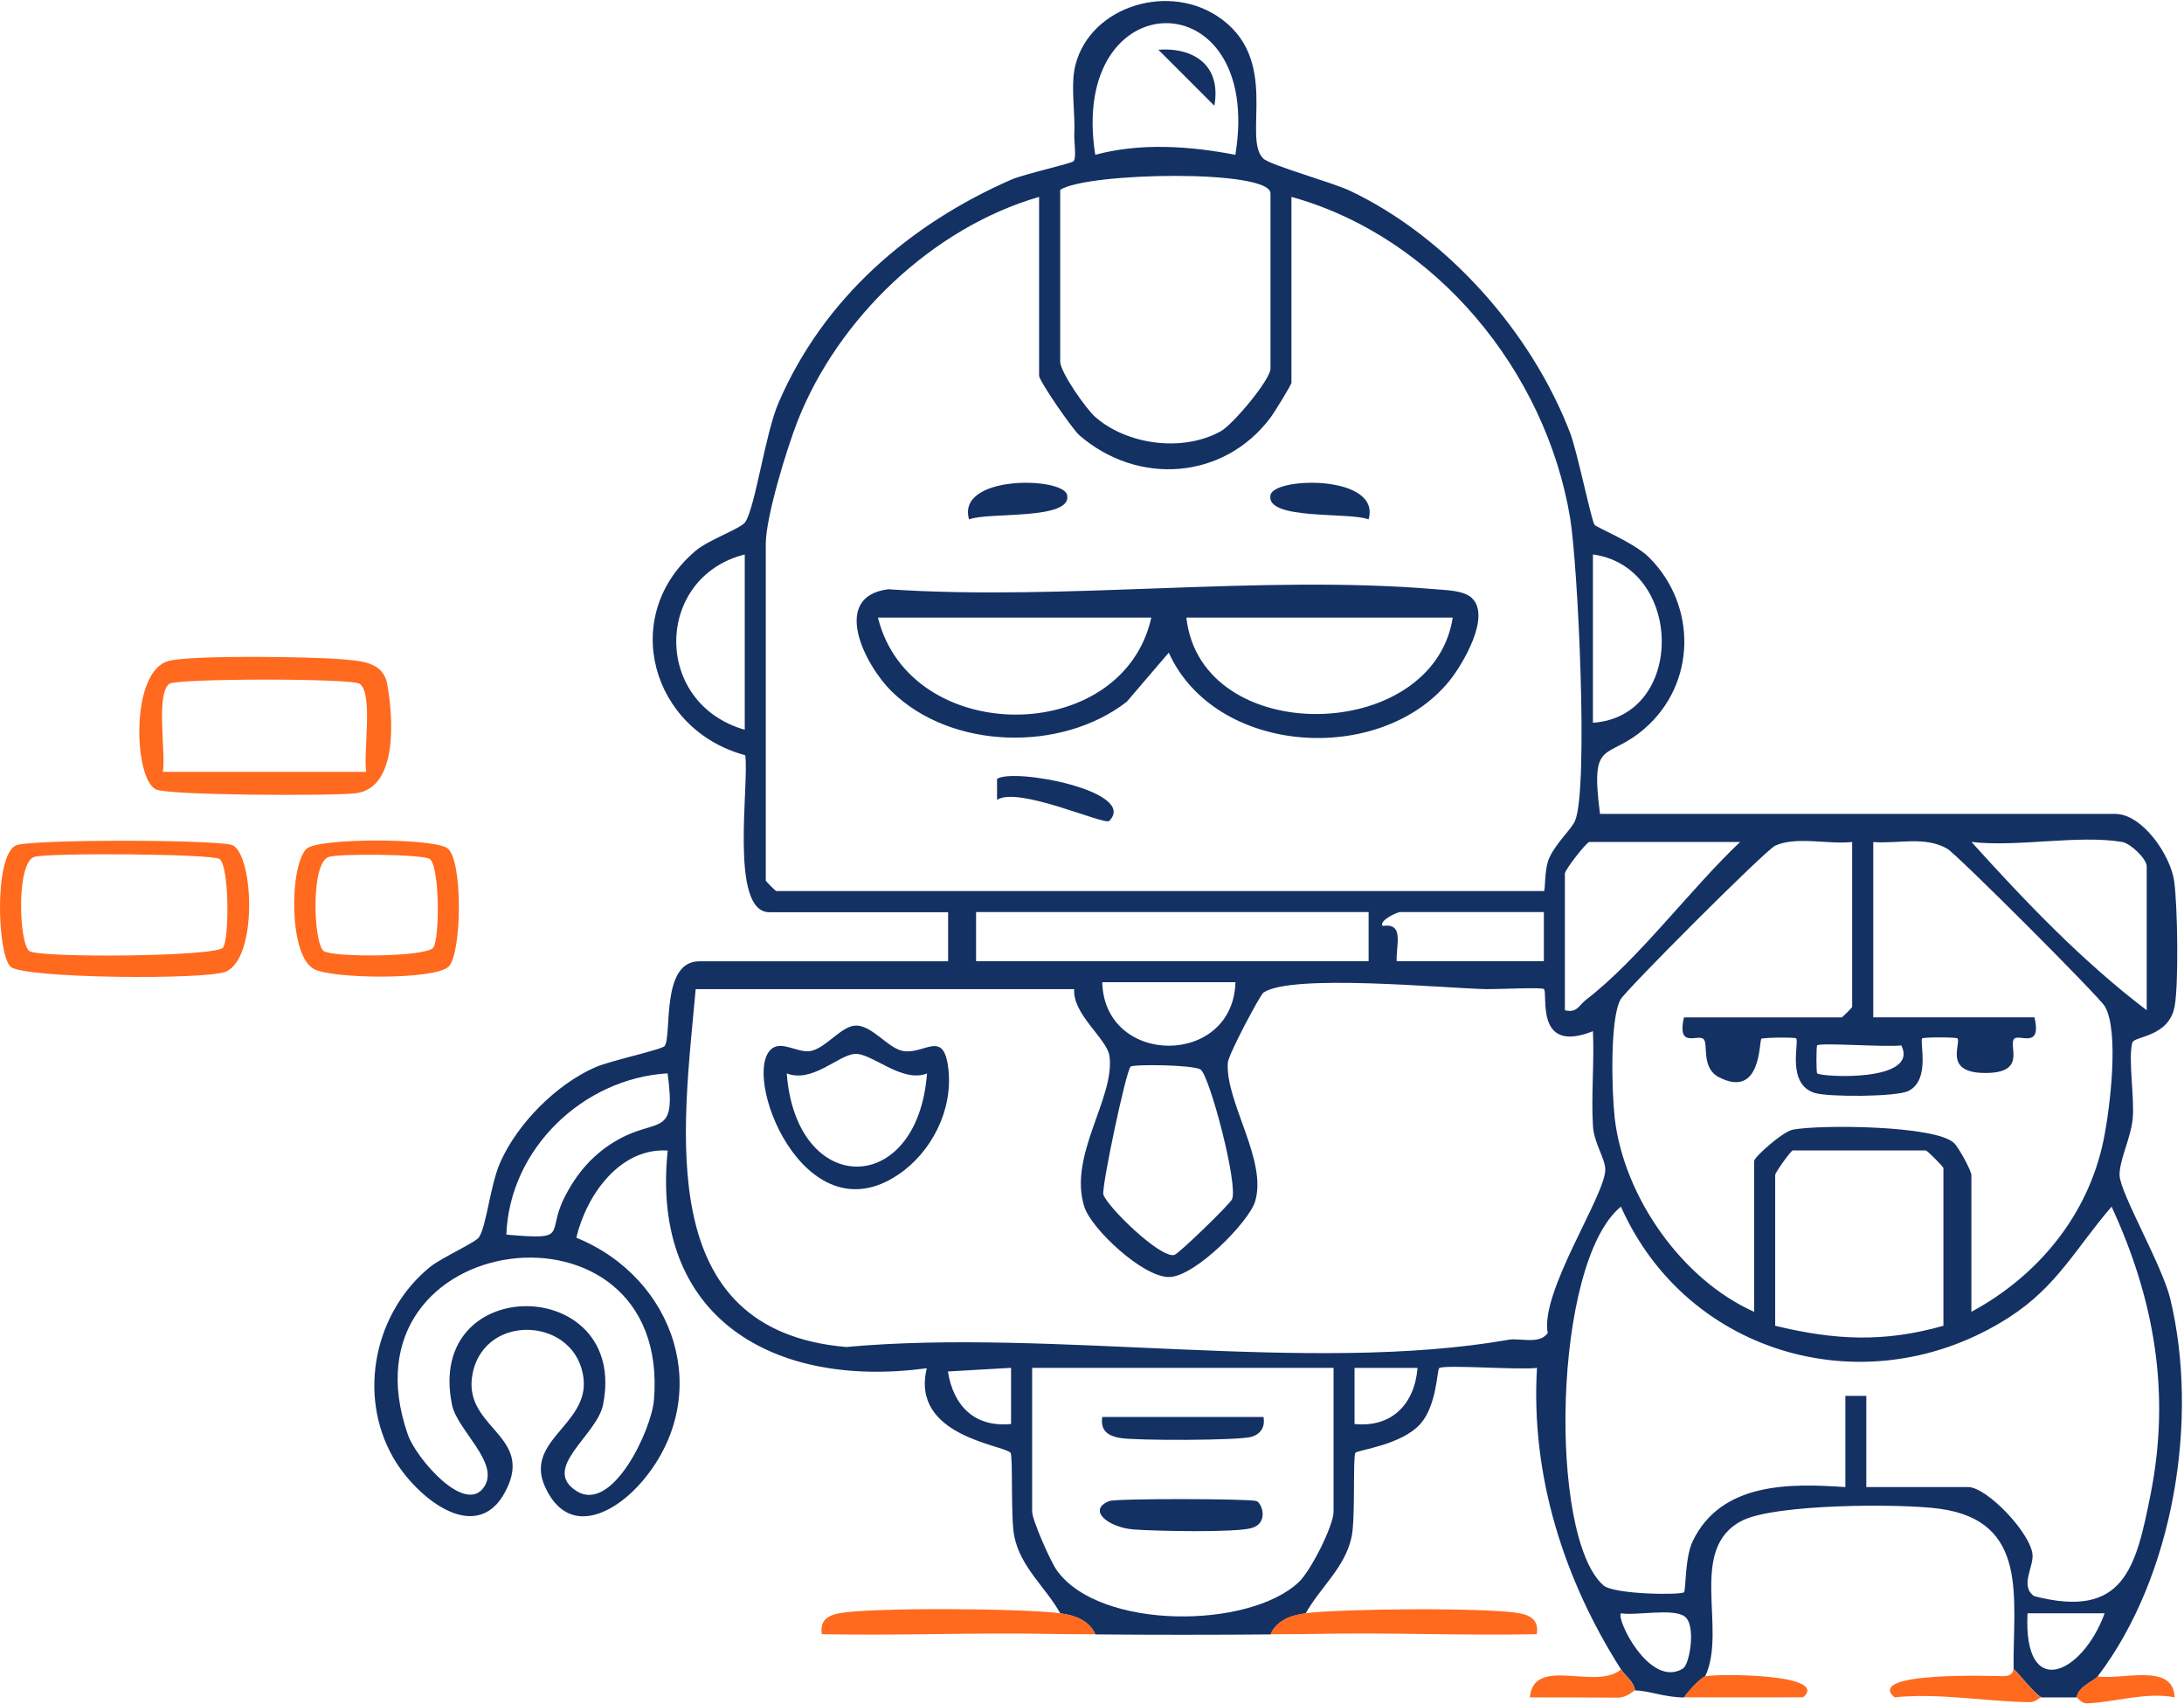
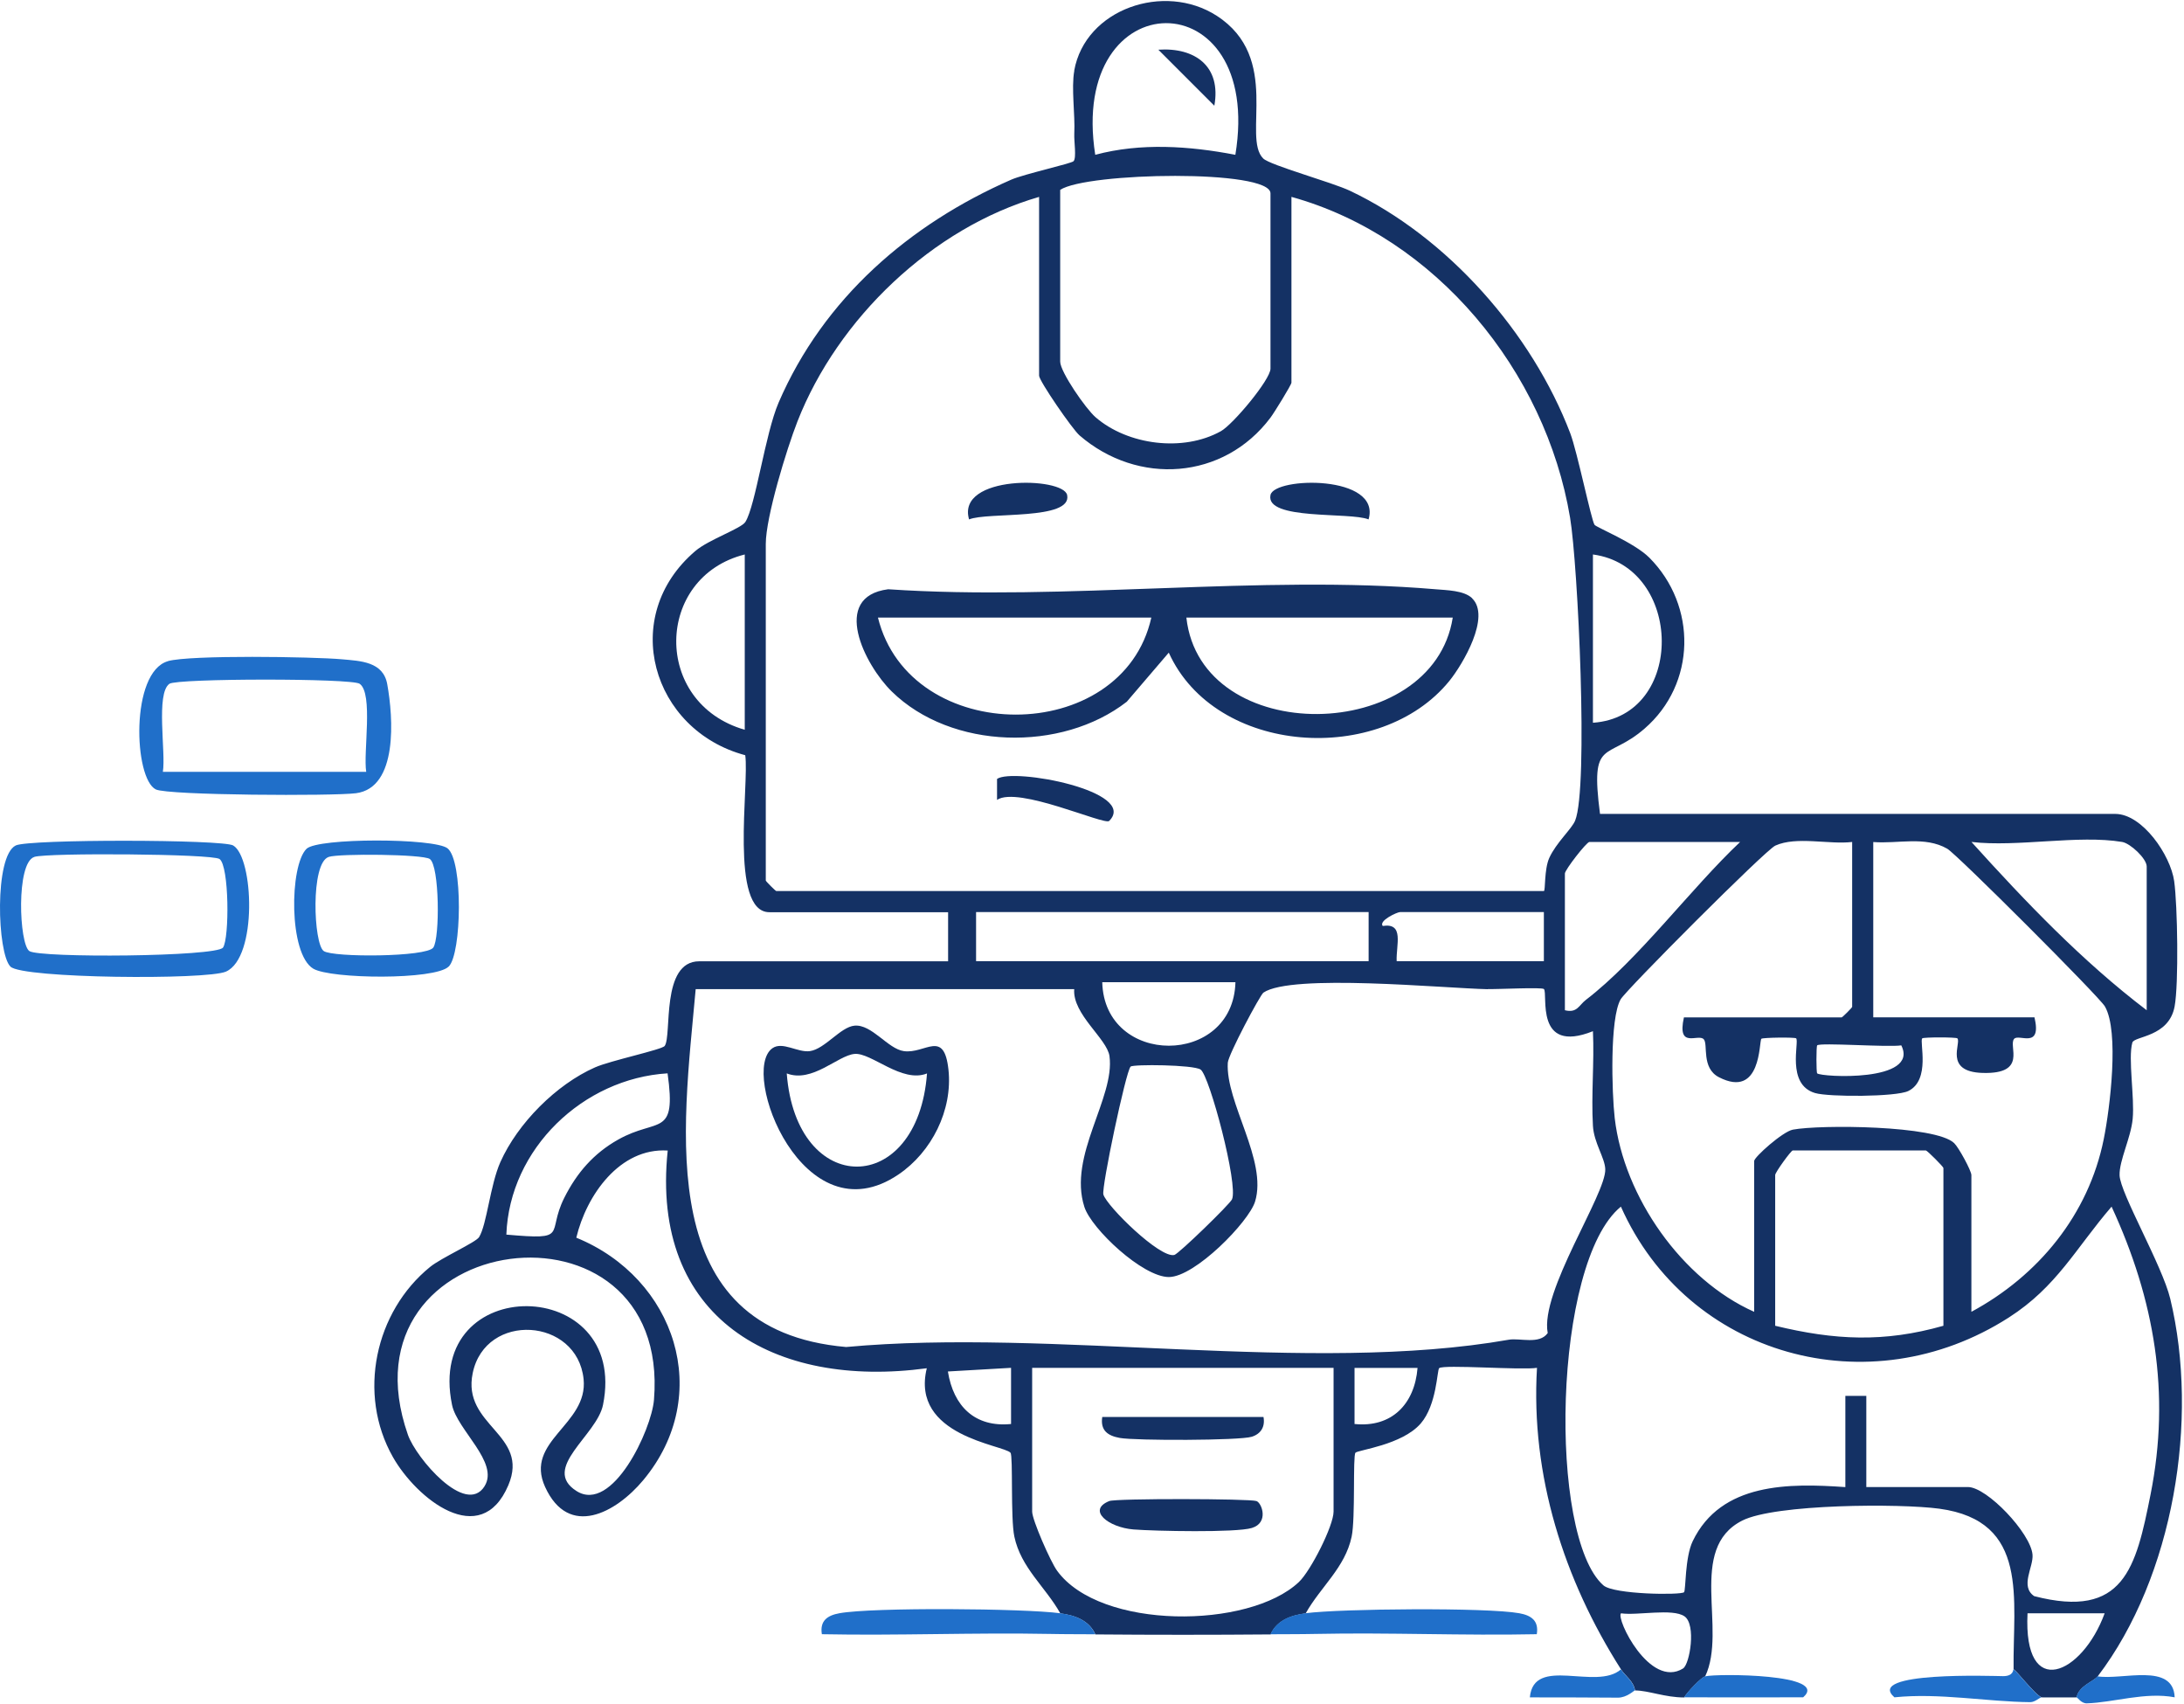
<svg xmlns="http://www.w3.org/2000/svg" width="463" height="361" viewBox="0 0 463 361" fill="none">
  <path d="M227.729 14.976C230.062 1.899 246.81 -3.837 257.94 3.341C271.745 12.242 263.26 29.153 267.807 33.596C269.264 35.023 282.371 38.619 286.219 40.447C306.875 50.24 324.782 70.554 332.896 91.849C334.367 95.713 337.354 110.261 338.038 111.227C338.424 111.777 346.464 115.002 349.659 118.197C359.808 128.391 359.6 144.931 348.633 154.427C340.609 161.381 337.072 156.165 339.197 172.497H448.421C454.172 172.497 460.146 181.235 460.918 186.748C461.632 191.83 461.899 208.578 461.008 213.318C459.789 219.842 452.433 219.56 452.047 220.971C451.111 224.315 452.552 232.577 452.121 237.125C451.75 241.122 449.253 245.952 449.342 249.087C449.461 252.877 458.392 268.198 460.086 275.257C466.253 300.846 460.814 334.104 444.706 355.28C443.888 356.35 440.664 357.316 440.248 359.738C437.766 359.768 435.299 359.738 432.817 359.738C431.272 359.054 427.319 353.824 426.873 353.794C426.68 338.933 430.365 322.364 411.136 319.749C402.829 318.619 376.318 318.723 369.334 322.275C357.594 328.234 366.228 345.294 361.487 355.295C360.625 355.518 357.728 358.594 357.029 359.753C352.958 359.753 349.495 358.282 346.627 358.267C346.315 356.276 344.517 355.161 343.655 353.809C331.544 334.817 324.47 312.69 325.837 289.894C322.642 290.429 305.909 289.136 305.092 289.968C304.646 290.414 304.602 297.726 301.199 301.678C297.231 306.27 287.854 307.296 287.349 307.89C286.769 308.559 287.364 321.74 286.546 325.663C285.149 332.261 279.978 336.273 276.798 341.935C273.722 342.336 270.69 343.406 269.368 346.393C256.9 346.497 244.64 346.497 232.217 346.393C230.894 343.406 227.863 342.336 224.786 341.935C221.606 336.288 216.435 332.276 215.038 325.663C214.206 321.74 214.8 308.574 214.221 307.89C212.779 306.211 192.955 304.398 196.477 289.983C164.111 294.352 137.823 279.388 141.553 243.842C131.374 243.203 124.315 253.323 122.175 262.313C143.158 270.858 151.45 295.615 136.367 313.7C130.586 320.625 120.57 326.094 115.562 315.142C111.089 305.334 124.716 301.99 123.721 292.287C122.368 279.224 102.916 277.976 100.212 291.009C97.879 302.243 112.382 303.907 107.761 314.785C101.876 328.605 88.264 317.564 83.3 308.811C75.692 295.407 79.511 277.976 91.177 268.51C93.569 266.563 100.88 263.309 101.564 262.194C103.213 259.519 103.912 251.138 106.081 246.279C109.752 238.061 117.925 229.843 126.143 226.217C129.383 224.776 140.35 222.472 140.914 221.67C142.489 219.441 140.023 203.733 148.24 203.733H200.995V193.331H163.101C154.571 193.331 158.866 166.255 157.989 160.059C138.18 154.768 131.106 130.62 147.438 116.755C150.247 114.363 157.142 112.015 158.019 110.618C160.203 107.096 162.194 91.998 165.062 85.326C174.588 63.258 192.792 47.521 214.399 38.069C217.089 36.895 227.134 34.666 227.595 34.161C228.249 33.433 227.669 29.941 227.744 28.381C227.952 24.234 227.075 18.736 227.744 15.006L227.729 14.976ZM261.893 32.809C268.045 -4.595 226.377 -4.194 232.187 32.809C241.816 30.223 252.144 30.936 261.893 32.809ZM224.757 40.239V76.647C224.757 78.802 230.181 86.648 232.276 88.446C239.067 94.316 250.792 95.862 258.817 91.389C261.388 89.962 269.338 80.451 269.338 78.133V40.982C269.338 35.826 230.374 36.509 224.757 40.239ZM220.299 41.725C197.696 48.264 177.619 67.478 169.06 89.308C166.771 95.148 162.343 109.608 162.343 115.284V186.614C162.343 186.778 164.409 188.843 164.572 188.843H327.294C327.65 188.843 327.338 184.266 328.438 181.829C329.909 178.59 333.208 175.677 333.921 173.923C336.775 166.924 334.516 119.623 332.851 109.712C327.665 78.683 304.423 50.24 273.781 41.725V81.105C273.781 81.536 270.155 87.436 269.323 88.535C259.411 101.717 241.237 102.965 228.858 92.28C227.328 90.958 220.284 80.719 220.284 79.619V41.725H220.299ZM157.885 117.513C138.819 122.283 138.225 149.017 157.885 154.664V117.513ZM337.696 153.178C357.401 151.841 356.896 120.084 337.696 117.513V153.178ZM368.903 178.441H336.953C336.344 178.441 331.752 184.355 331.752 185.128V214.106C334.352 214.76 334.724 213.036 336.225 211.892C347.34 203.377 358.471 188.279 368.903 178.441ZM392.679 178.441C387.775 179.035 380.836 177.178 376.363 179.214C374.253 180.165 344.71 209.796 343.566 211.803C341.247 215.845 341.693 231.567 342.317 236.991C344.264 253.664 356.598 271.229 371.875 278.021V246.071C371.875 245.224 377.923 239.829 380.078 239.413C385.799 238.328 410.408 238.477 414.286 242.281C415.267 243.232 417.927 248.136 417.927 249.043V278.021C432.134 270.353 442.759 257.439 445.984 241.434C447.321 234.821 449.298 218.624 446.236 213.304C445.062 211.253 414.851 181.042 412.8 179.868C408.06 177.148 402.368 178.872 397.123 178.456V215.607H431.302C432.907 222.472 428.003 219.025 426.992 220.169C425.67 221.67 429.964 227.688 420.275 227.391C412.013 227.139 415.847 221.016 414.955 220.065C414.703 219.798 407.778 219.798 407.51 220.065C406.871 220.734 409.338 228.892 404.553 231.225C401.967 232.488 387.701 232.518 384.789 231.656C378.621 229.843 381.49 220.793 380.776 220.065C380.524 219.798 373.673 219.887 373.405 220.154C372.885 220.674 373.45 232.964 364.4 228.298C360.611 226.336 362.156 221.298 361.19 220.258C360.016 218.98 355.469 222.443 356.985 215.622H390.421C390.584 215.622 392.65 213.556 392.65 213.393V178.471L392.679 178.441ZM449.892 178.441C440.619 176.881 427.676 179.585 417.942 178.441C429.444 191.161 441.422 203.719 455.093 214.106V183.642C455.093 181.963 451.631 178.738 449.892 178.441ZM290.143 193.301H206.924V203.704H290.143V193.301ZM327.294 193.301H296.83C296.161 193.301 292.238 195.144 293.129 196.244C297.766 195.53 295.938 200.256 296.087 203.704H327.294V193.301ZM261.908 208.162H233.673C234.134 226.113 261.447 226.113 261.908 208.162ZM315.405 209.648C305.999 209.44 273.781 206.304 267.837 210.376C267.153 210.852 260.392 223.513 260.288 225.236C259.783 233.633 268.744 245.952 266.069 254.66C264.761 258.94 253.333 270.65 247.79 270.65C242.247 270.65 231.384 260.456 229.884 255.789C226.376 244.897 236.422 232.667 235.204 223.825C234.698 220.139 227.328 214.968 227.729 209.633H147.483C144.778 239.681 138.299 281.914 179.373 285.481C223.092 281.453 277.645 291.35 319.863 283.935C322.211 283.519 326.343 285.02 328.111 282.523C326.417 273.756 340.519 253.07 340.311 247.78C340.222 245.372 337.904 242.207 337.696 238.611C337.31 231.968 338.008 225.192 337.696 218.549C325.243 223.527 328.23 210.599 327.308 209.618C326.892 209.187 317.709 209.678 315.42 209.618L315.405 209.648ZM403.067 221.551C400.258 221.997 385.844 220.912 385.234 221.551C385.026 221.759 385.026 227.272 385.234 227.48C385.992 228.283 406.99 229.427 403.067 221.551ZM239.677 226.069C238.681 227.049 233.48 251.688 233.911 253.159C234.624 255.626 245.948 266.756 248.964 265.969C249.901 265.716 260.689 255.254 261.18 254.185C262.562 251.153 256.409 227.941 254.522 226.678C252.962 225.638 240.197 225.534 239.662 226.054L239.677 226.069ZM141.524 227.48C123.632 228.565 108.013 243.455 107.345 261.659C120.882 262.848 115.756 261.585 119.619 253.872C122.279 248.567 125.861 244.436 131.047 241.523C139.458 236.783 143.455 241.241 141.524 227.48ZM411.998 280.978V247.542C411.998 247.274 408.55 243.827 408.283 243.827H380.048C379.706 243.827 376.333 248.463 376.333 249.028V280.978C388.949 284.039 399.411 284.559 411.998 280.978ZM395.651 315.157H417.199C421.226 315.157 430.469 324.89 430.886 329.467C431.123 332.127 428.166 336.184 431.242 338.28C450.264 343.198 452.805 332.321 455.91 316.732C460.19 295.259 456.743 275.42 447.648 255.73C440.025 264.587 436.072 272.686 425.848 279.239C396.305 298.171 357.772 287.502 343.625 255.73C329.166 267.559 328.185 325.663 339.91 335.991C342.139 337.953 356.405 338.086 357.014 337.447C357.401 337.046 357.178 330.121 358.842 326.644C364.861 314.146 379.364 314.339 391.208 315.172V295.838H395.651V315.172V315.157ZM102.723 314.978C105.888 309.941 96.913 303.075 95.828 297.74C90.017 269.506 133.41 270.204 127.837 297.74C126.529 304.234 114.626 311.189 122.22 316.004C129.814 320.819 138.121 303.046 138.641 296.67C142.356 251.153 71.07 260.084 86.481 304.101C88.189 308.975 98.711 321.368 102.723 314.993V314.978ZM214.354 289.894L200.95 290.667C202.124 298.038 206.686 302.555 214.34 301.797V289.894H214.354ZM282.712 289.894H218.813V320.358C218.813 322.111 222.691 330.968 224.103 332.9C233.242 345.472 264.761 345.294 275.356 335.293C277.883 332.9 282.712 323.36 282.712 320.358V289.894ZM300.53 289.909H287.156V301.797C295.017 302.6 299.891 297.607 300.515 289.909H300.53ZM356.821 353.586C358.203 352.724 359.645 344.313 357.104 342.559C354.562 340.806 347.088 342.441 343.655 341.92C342.481 342.961 349.763 357.999 356.821 353.601V353.586ZM446.177 341.92H429.83C428.894 360.57 441.436 354.923 446.177 341.92Z" fill="#143164" />
-   <path d="M35.597 140.116C40.263 138.778 66.358 139.18 72.51 139.729C76.463 140.086 81.234 140.22 82.095 145.005C83.373 152.064 84.414 166.954 75.468 168.113C70.653 168.737 35.642 168.573 33.041 167.31C28.36 165.037 27.573 142.434 35.597 140.131V140.116ZM77.637 163.58C76.969 159.523 79.183 146.952 76.24 144.916C74.546 143.727 37.588 143.757 35.924 144.916C32.982 146.966 35.196 159.479 34.527 163.58H77.622H77.637Z" fill="#FF6A1F" />
-   <path d="M2.208 204.849C-0.586 202.055 -1.255 181.429 3.337 179.185C6.146 177.818 47.249 177.892 49.434 179.185C53.773 181.741 54.62 202.947 47.903 205.919C43.832 207.717 4.749 207.39 2.222 204.864L2.208 204.849ZM7.26 181.622C3.382 182.9 4.05 200.064 6.22 201.565C8.39 203.066 45.912 202.784 47.279 200.822C48.646 198.86 48.602 183.495 46.536 182.053C44.931 180.939 9.994 180.716 7.275 181.607L7.26 181.622Z" fill="#FF6A1F" />
-   <path d="M95.115 204.848C92.232 207.731 70.105 207.508 66.405 205.294C61.174 202.173 61.367 183.464 64.978 179.898C67.371 177.535 92.098 177.594 94.877 179.794C98.206 182.424 97.879 202.099 95.13 204.848H95.115ZM69.674 181.621C65.795 182.899 66.464 200.063 68.634 201.564C70.625 202.946 90.449 202.857 91.861 200.821C93.272 198.785 93.183 183.494 91.118 182.052C89.632 181.027 71.918 180.878 69.689 181.607L69.674 181.621Z" fill="#FF6A1F" />
-   <path d="M224.757 341.905C227.833 342.307 230.865 343.377 232.188 346.364C229.468 346.334 225.946 346.364 222.573 346.289C206.479 345.977 190.311 346.676 174.232 346.349C173.771 343.495 175.406 342.366 177.947 341.905C185.021 340.613 217.089 340.88 224.742 341.905H224.757Z" fill="#FF6A1F" />
-   <path d="M276.769 341.903C284.229 340.923 315.198 340.655 322.079 341.903C324.635 342.364 326.254 343.493 325.794 346.347C310.205 346.674 294.542 345.96 278.939 346.287C275.566 346.361 272.044 346.332 269.324 346.361C270.647 343.375 273.678 342.305 276.754 341.903H276.769Z" fill="#FF6A1F" />
-   <path d="M432.803 359.739C432.387 359.739 431.436 360.765 430.381 360.75C421.197 360.661 411.092 358.744 401.611 359.724C395.266 354.181 422.683 355.222 424.659 355.236C426.963 355.236 426.74 353.78 426.859 353.795C427.305 353.825 431.258 359.056 432.803 359.739Z" fill="#FF6A1F" />
-   <path d="M361.474 355.279C363.911 354.67 388.029 354.714 382.263 359.722C373.867 359.752 365.412 359.722 357.016 359.722C357.714 358.563 360.612 355.487 361.474 355.264V355.279Z" fill="#FF6A1F" />
-   <path d="M346.613 358.25C346.42 358.25 344.904 359.795 343.002 359.795C336.775 359.766 330.534 359.721 324.322 359.736C325.154 350.805 338.38 358.384 343.626 353.807C344.488 355.159 346.286 356.273 346.598 358.265L346.613 358.25Z" fill="#FF6A1F" />
-   <path d="M444.692 355.279C449.893 356.126 460.726 352.278 461.023 359.723C454.797 358.534 448.05 360.837 442.388 361.001C441.214 361.03 440.412 359.723 440.219 359.723C440.635 357.3 443.86 356.334 444.677 355.264L444.692 355.279Z" fill="#FF6A1F" />
+   <path d="M35.597 140.116C40.263 138.778 66.358 139.18 72.51 139.729C76.463 140.086 81.234 140.22 82.095 145.005C83.373 152.064 84.414 166.954 75.468 168.113C70.653 168.737 35.642 168.573 33.041 167.31C28.36 165.037 27.573 142.434 35.597 140.131V140.116ZM77.637 163.58C76.969 159.523 79.183 146.952 76.24 144.916C74.546 143.727 37.588 143.757 35.924 144.916C32.982 146.966 35.196 159.479 34.527 163.58H77.622H77.637Z" fill="#206FC9" />
+   <path d="M2.208 204.849C-0.586 202.055 -1.255 181.429 3.337 179.185C6.146 177.818 47.249 177.892 49.434 179.185C53.773 181.741 54.62 202.947 47.903 205.919C43.832 207.717 4.749 207.39 2.222 204.864L2.208 204.849ZM7.26 181.622C3.382 182.9 4.05 200.064 6.22 201.565C8.39 203.066 45.912 202.784 47.279 200.822C48.646 198.86 48.602 183.495 46.536 182.053C44.931 180.939 9.994 180.716 7.275 181.607L7.26 181.622Z" fill="#206FC9" />
+   <path d="M95.115 204.848C92.232 207.731 70.105 207.508 66.405 205.294C61.174 202.173 61.367 183.464 64.978 179.898C67.371 177.535 92.098 177.594 94.877 179.794C98.206 182.424 97.879 202.099 95.13 204.848H95.115ZM69.674 181.621C65.795 182.899 66.464 200.063 68.634 201.564C70.625 202.946 90.449 202.857 91.861 200.821C93.272 198.785 93.183 183.494 91.118 182.052C89.632 181.027 71.918 180.878 69.689 181.607L69.674 181.621Z" fill="#206FC9" />
+   <path d="M224.757 341.905C227.833 342.307 230.865 343.377 232.188 346.364C229.468 346.334 225.946 346.364 222.573 346.289C206.479 345.977 190.311 346.676 174.232 346.349C173.771 343.495 175.406 342.366 177.947 341.905C185.021 340.613 217.089 340.88 224.742 341.905H224.757Z" fill="#206FC9" />
+   <path d="M276.769 341.903C284.229 340.923 315.198 340.655 322.079 341.903C324.635 342.364 326.254 343.493 325.794 346.347C310.205 346.674 294.542 345.96 278.939 346.287C275.566 346.361 272.044 346.332 269.324 346.361C270.647 343.375 273.678 342.305 276.754 341.903H276.769Z" fill="#206FC9" />
+   <path d="M432.803 359.739C432.387 359.739 431.436 360.765 430.381 360.75C421.197 360.661 411.092 358.744 401.611 359.724C395.266 354.181 422.683 355.222 424.659 355.236C426.963 355.236 426.74 353.78 426.859 353.795C427.305 353.825 431.258 359.056 432.803 359.739Z" fill="#206FC9" />
+   <path d="M361.474 355.279C363.911 354.67 388.029 354.714 382.263 359.722C373.867 359.752 365.412 359.722 357.016 359.722C357.714 358.563 360.612 355.487 361.474 355.264V355.279Z" fill="#206FC9" />
+   <path d="M346.613 358.25C346.42 358.25 344.904 359.795 343.002 359.795C336.775 359.766 330.534 359.721 324.322 359.736C325.154 350.805 338.38 358.384 343.626 353.807C344.488 355.159 346.286 356.273 346.598 358.265L346.613 358.25Z" fill="#206FC9" />
+   <path d="M444.692 355.279C449.893 356.126 460.726 352.278 461.023 359.723C454.797 358.534 448.05 360.837 442.388 361.001C441.214 361.03 440.412 359.723 440.219 359.723C440.635 357.3 443.86 356.334 444.677 355.264L444.692 355.279Z" fill="#206FC9" />
  <path d="M312.078 126.802C316.091 130.665 310.117 140.785 307.264 144.307C292.611 162.363 257.63 160.104 247.777 138.318L238.876 148.721C225.056 159.465 201.68 158.93 189.049 146.551C183.298 140.919 176.031 126.46 188.291 124.885C225.843 127.426 267.259 121.734 304.336 124.885C306.699 125.093 310.355 125.122 312.093 126.787L312.078 126.802ZM244.077 130.888H186.122C192.913 158.321 237.97 158.291 244.077 130.888ZM307.977 130.888H251.507C254.569 158.573 303.786 157.711 307.977 130.888Z" fill="#143164" />
  <path d="M235.146 173.985C234.18 174.966 215.798 166.54 211.369 169.527V165.084C214.802 162.661 241.387 167.684 235.146 173.985Z" fill="#143164" />
  <path d="M290.129 110.083C286.25 108.463 268.195 110.336 269.339 104.912C270.156 101.033 292.908 100.573 290.129 110.083Z" fill="#143164" />
  <path d="M205.44 110.083C202.661 100.573 225.413 101.033 226.23 104.912C227.374 110.336 209.319 108.463 205.44 110.083Z" fill="#143164" />
  <path d="M181.143 217.377C184.798 217.02 188.216 222.295 191.604 222.771C196.167 223.41 200.134 218.031 201.071 226.709C201.992 235.283 197.504 244.17 190.46 248.925C170.265 262.597 156.757 227.125 163.741 222.162C165.881 220.646 169.106 223.128 171.692 222.771C174.872 222.325 178.171 217.659 181.143 217.377ZM196.538 227.497C191.203 229.651 184.724 223.038 181.158 223.365C177.591 223.692 172.212 229.577 166.788 227.497C168.794 253.874 194.562 253.785 196.523 227.497H196.538Z" fill="#143164" />
  <path d="M266.367 318.128C267.526 318.544 269.027 322.734 265.386 323.834C262.028 324.859 244.805 324.503 240.287 324.146C234.982 323.715 230.375 320.059 235.16 318.128C236.602 317.548 264.896 317.607 266.367 318.128Z" fill="#143164" />
  <path d="M267.853 300.295C268.239 302.331 267.347 303.876 265.371 304.5C262.785 305.318 240.688 305.347 237.404 304.753C234.833 304.292 233.243 303.163 233.674 300.31H267.853V300.295Z" fill="#143164" />
  <path d="M257.436 22.406L245.562 10.533C253.364 10.012 258.937 14.069 257.436 22.406Z" fill="#143164" />
</svg>
